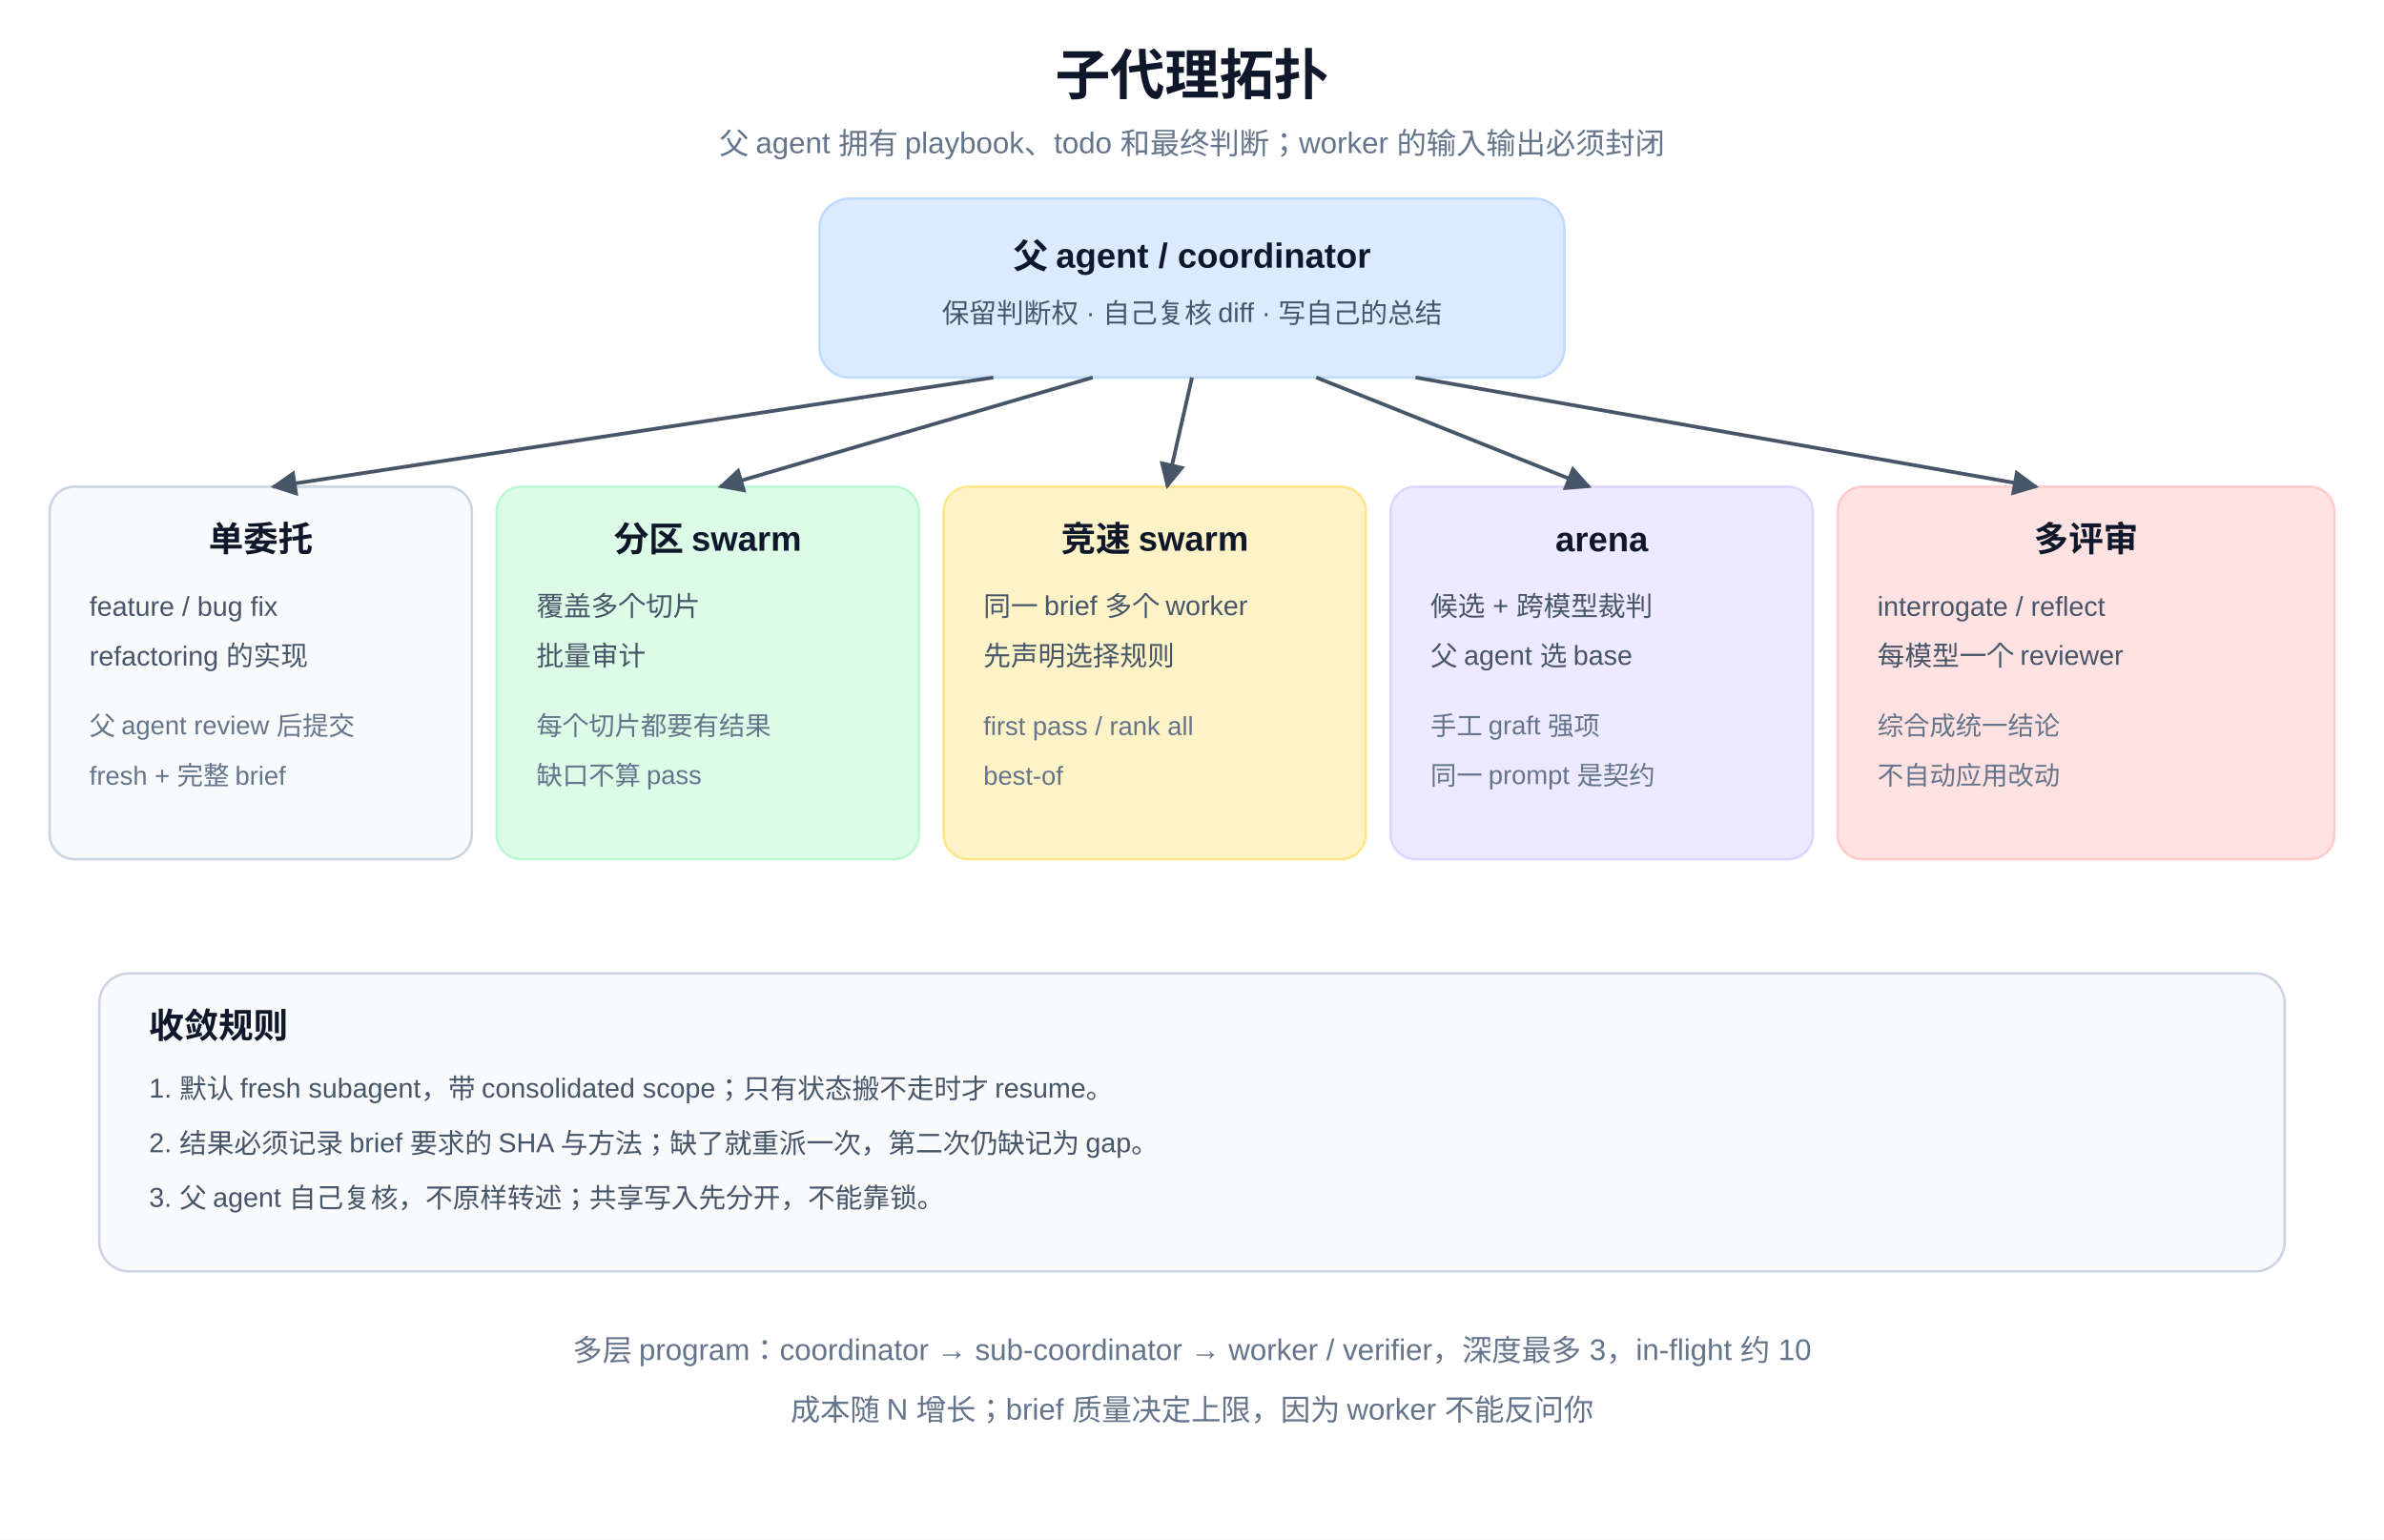
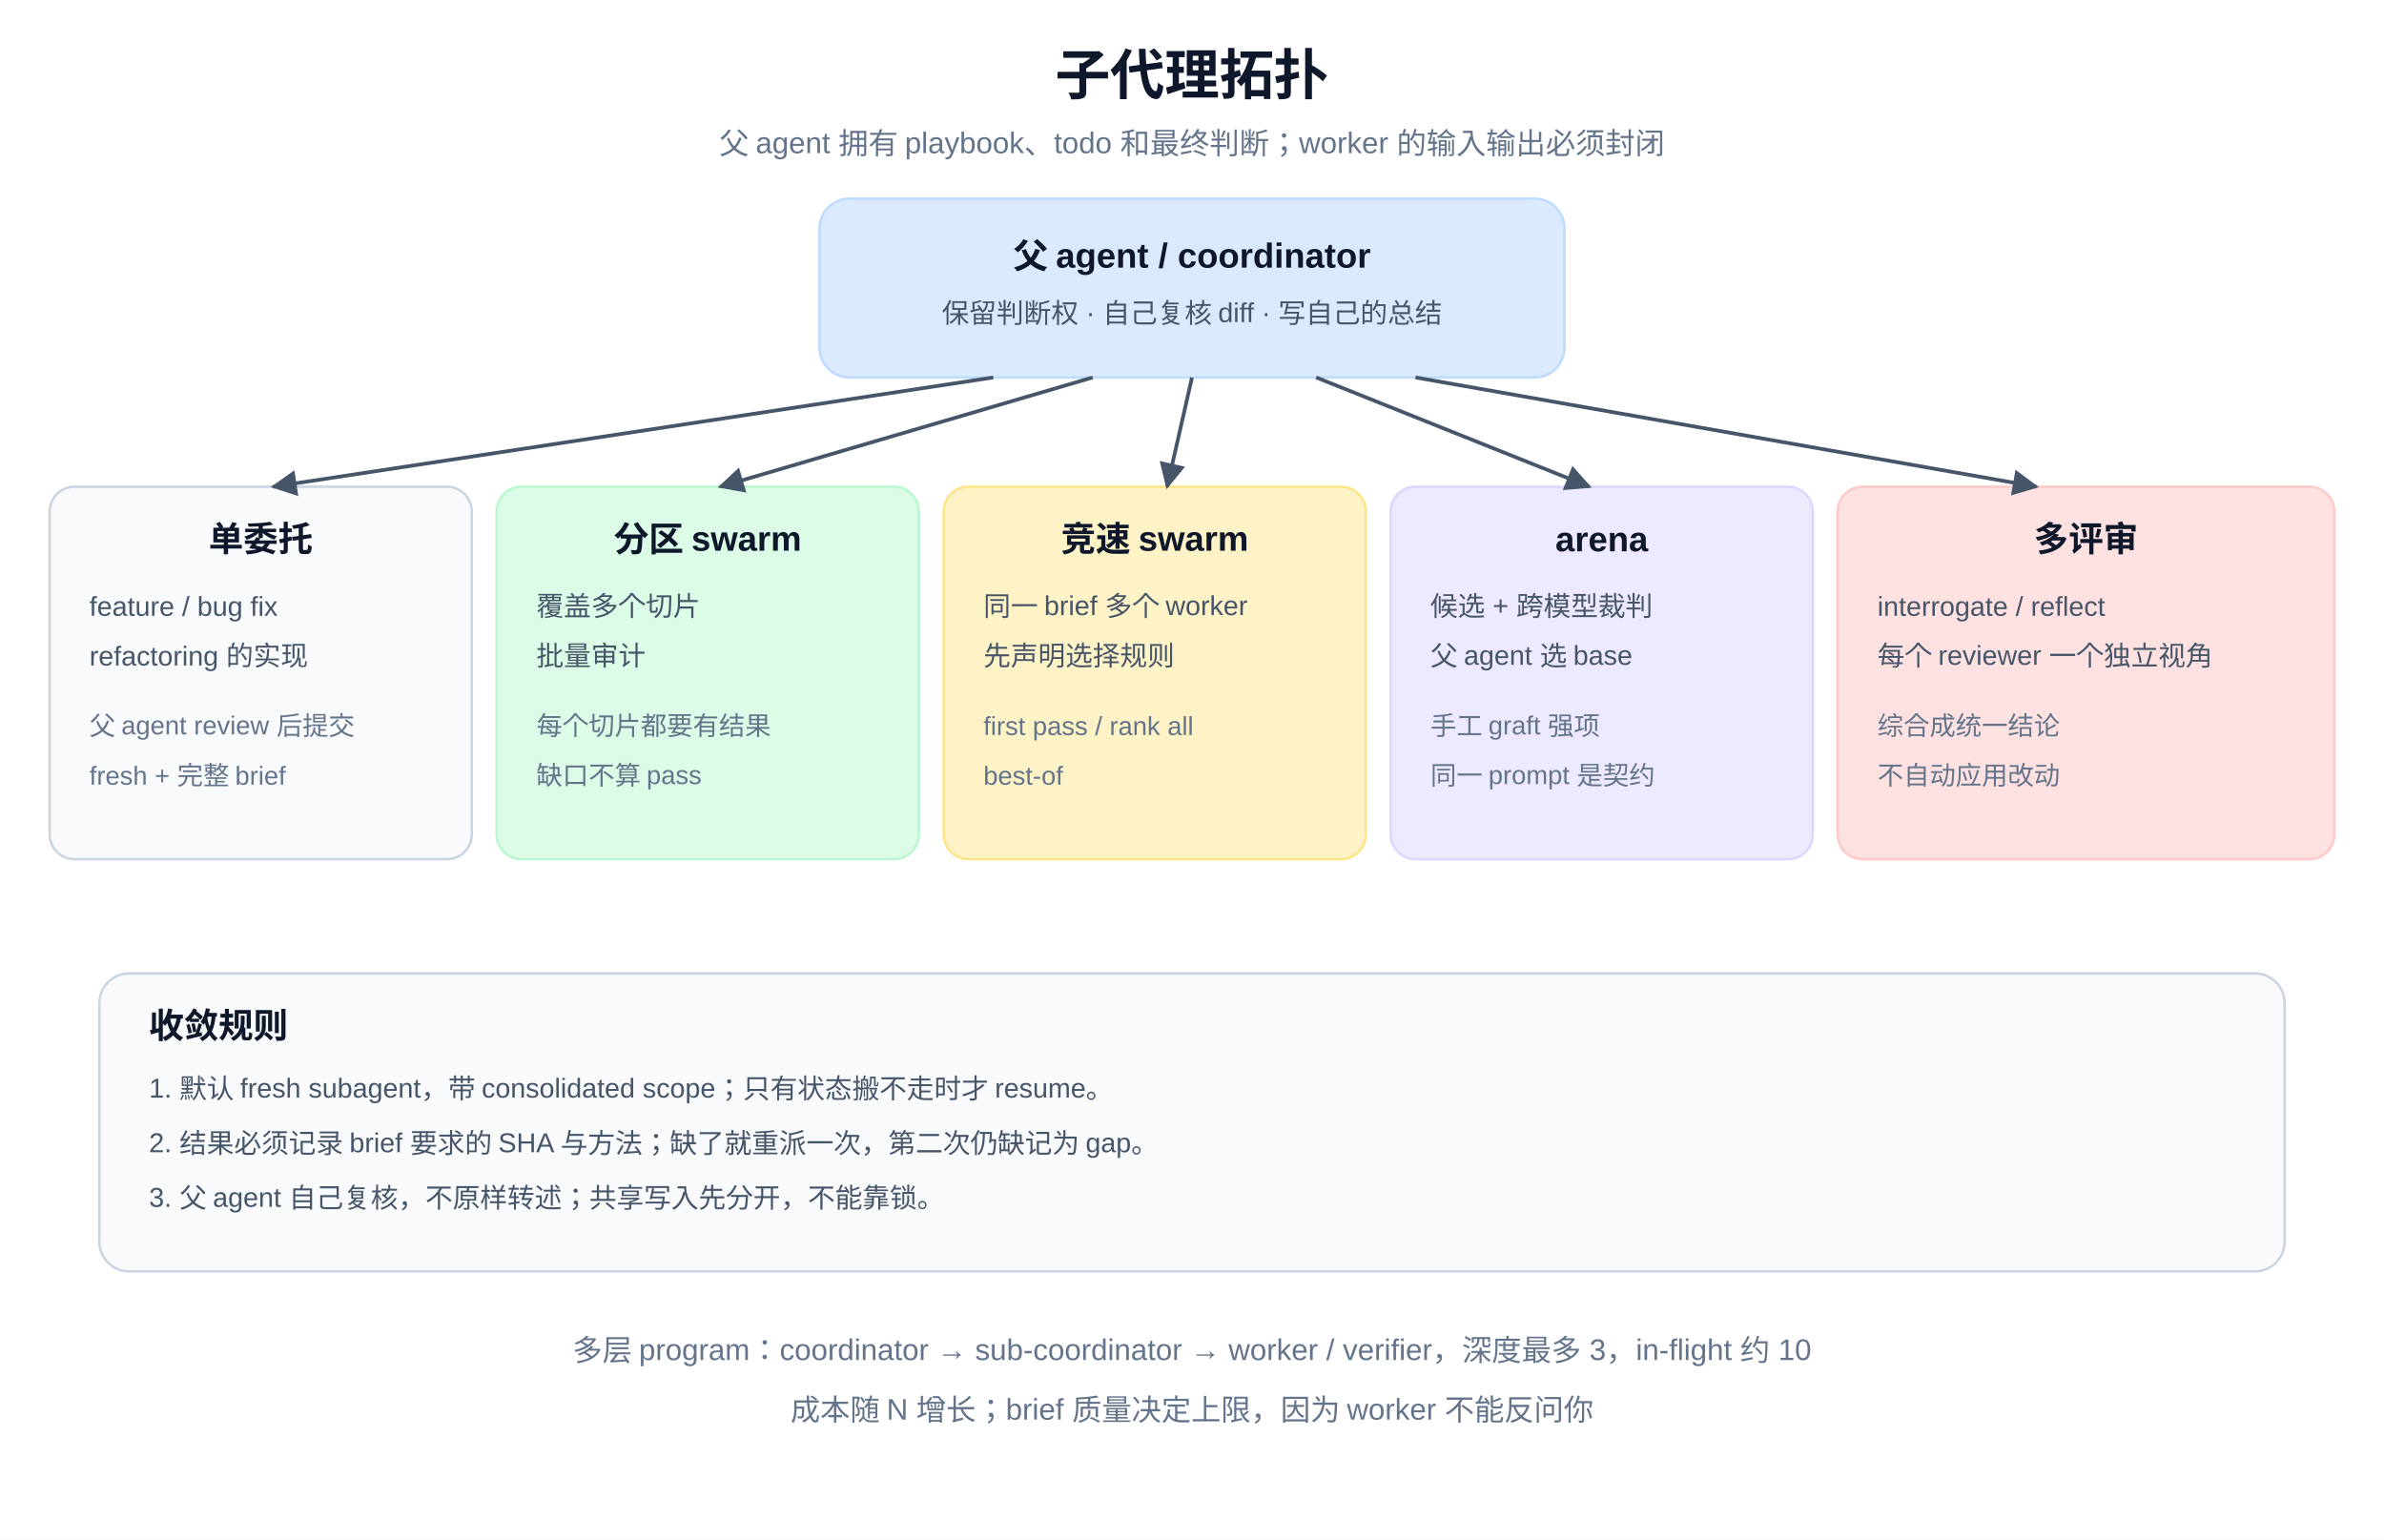
<svg xmlns="http://www.w3.org/2000/svg" viewBox="0 0 960 620" width="960" height="620" role="img" aria-label="父 agent 与不同 worker 形状的关系">
  <defs>
    <marker id="arrow" viewBox="0 0 10 10" refX="9" refY="5" markerWidth="7" markerHeight="7" orient="auto-start-reverse">
      <path d="M 0 0 L 10 5 L 0 10 z" fill="#475569" />
    </marker>
    <style>
      .t { font-family: -apple-system, "PingFang SC", "Helvetica Neue", Arial, sans-serif; }
      .h { font-size: 22px; font-weight: 700; fill: #0f172a; }
      .s { font-size: 12px; fill: #64748b; }
      .bt { font-size: 14px; font-weight: 700; fill: #0f172a; }
      .bs { font-size: 11px; fill: #475569; }
      .small { font-size: 10.5px; fill: #64748b; }
    </style>
  </defs>
  <rect width="960" height="620" fill="#ffffff" />
  <text x="480" y="38" text-anchor="middle" class="t h">子代理拓扑</text>
  <text x="480" y="62" text-anchor="middle" class="t s">父 agent 拥有 playbook、todo 和最终判断；worker 的输入输出必须封闭</text>
  <rect x="330" y="80" width="300" height="72" rx="12" fill="#dbeafe" stroke="#bfdbfe" />
  <text x="480" y="108" text-anchor="middle" class="t bt">父 agent / coordinator</text>
  <text x="480" y="130" text-anchor="middle" class="t bs">保留判断权 · 自己复核 diff · 写自己的总结</text>
  <rect x="20" y="196" width="170" height="150" rx="10" fill="#f8fafc" stroke="#cbd5e1" />
  <text x="105" y="222" text-anchor="middle" class="t bt">单委托</text>
  <text x="36" y="248" class="t bs">feature / bug fix</text>
  <text x="36" y="268" class="t bs">refactoring 的实现</text>
  <text x="36" y="296" class="t small">父 agent review 后提交</text>
  <text x="36" y="316" class="t small">fresh + 完整 brief</text>
  <rect x="200" y="196" width="170" height="150" rx="10" fill="#dcfce7" stroke="#bbf7d0" />
  <text x="285" y="222" text-anchor="middle" class="t bt">分区 swarm</text>
  <text x="216" y="248" class="t bs">覆盖多个切片</text>
  <text x="216" y="268" class="t bs">批量审计</text>
  <text x="216" y="296" class="t small">每个切片都要有结果</text>
  <text x="216" y="316" class="t small">缺口不算 pass</text>
  <rect x="380" y="196" width="170" height="150" rx="10" fill="#fef3c7" stroke="#fde68a" />
  <text x="465" y="222" text-anchor="middle" class="t bt">竞速 swarm</text>
  <text x="396" y="248" class="t bs">同一 brief 多个 worker</text>
  <text x="396" y="268" class="t bs">先声明选择规则</text>
  <text x="396" y="296" class="t small">first pass / rank all</text>
  <text x="396" y="316" class="t small">best-of</text>
  <rect x="560" y="196" width="170" height="150" rx="10" fill="#ede9fe" stroke="#ddd6fe" />
  <text x="645" y="222" text-anchor="middle" class="t bt">arena</text>
  <text x="576" y="248" class="t bs">候选 + 跨模型裁判</text>
  <text x="576" y="268" class="t bs">父 agent 选 base</text>
  <text x="576" y="296" class="t small">手工 graft 强项</text>
  <text x="576" y="316" class="t small">同一 prompt 是契约</text>
  <rect x="740" y="196" width="200" height="150" rx="10" fill="#fee2e2" stroke="#fecaca" />
  <text x="840" y="222" text-anchor="middle" class="t bt">多评审</text>
  <text x="756" y="248" class="t bs">interrogate / reflect</text>
-   <text x="756" y="268" class="t bs">每模型一个 reviewer</text>
+   <text x="756" y="268" class="t bs">每个 reviewer 一个独立视角</text>
  <text x="756" y="296" class="t small">综合成统一结论</text>
  <text x="756" y="316" class="t small">不自动应用改动</text>
  <line x1="400" y1="152" x2="110" y2="196" stroke="#475569" stroke-width="1.5" marker-end="url(#arrow)" />
  <line x1="440" y1="152" x2="290" y2="196" stroke="#475569" stroke-width="1.5" marker-end="url(#arrow)" />
  <line x1="480" y1="152" x2="470" y2="196" stroke="#475569" stroke-width="1.5" marker-end="url(#arrow)" />
  <line x1="530" y1="152" x2="640" y2="196" stroke="#475569" stroke-width="1.5" marker-end="url(#arrow)" />
  <line x1="570" y1="152" x2="820" y2="196" stroke="#475569" stroke-width="1.5" marker-end="url(#arrow)" />
  <rect x="40" y="392" width="880" height="120" rx="12" fill="#f8fafc" stroke="#cbd5e1" />
  <text x="60" y="418" class="t bt">收敛规则</text>
  <text x="60" y="442" class="t bs">1. 默认 fresh subagent，带 consolidated scope；只有状态搬不走时才 resume。</text>
  <text x="60" y="464" class="t bs">2. 结果必须记录 brief 要求的 SHA 与方法；缺了就重派一次，第二次仍缺记为 gap。</text>
  <text x="60" y="486" class="t bs">3. 父 agent 自己复核，不原样转述；共享写入先分开，不能靠锁。</text>
  <text x="480" y="548" text-anchor="middle" class="t s">多层 program：coordinator → sub-coordinator → worker / verifier，深度最多 3，in-flight 约 10</text>
  <text x="480" y="572" text-anchor="middle" class="t s">成本随 N 增长；brief 质量决定上限，因为 worker 不能反问你</text>
</svg>
